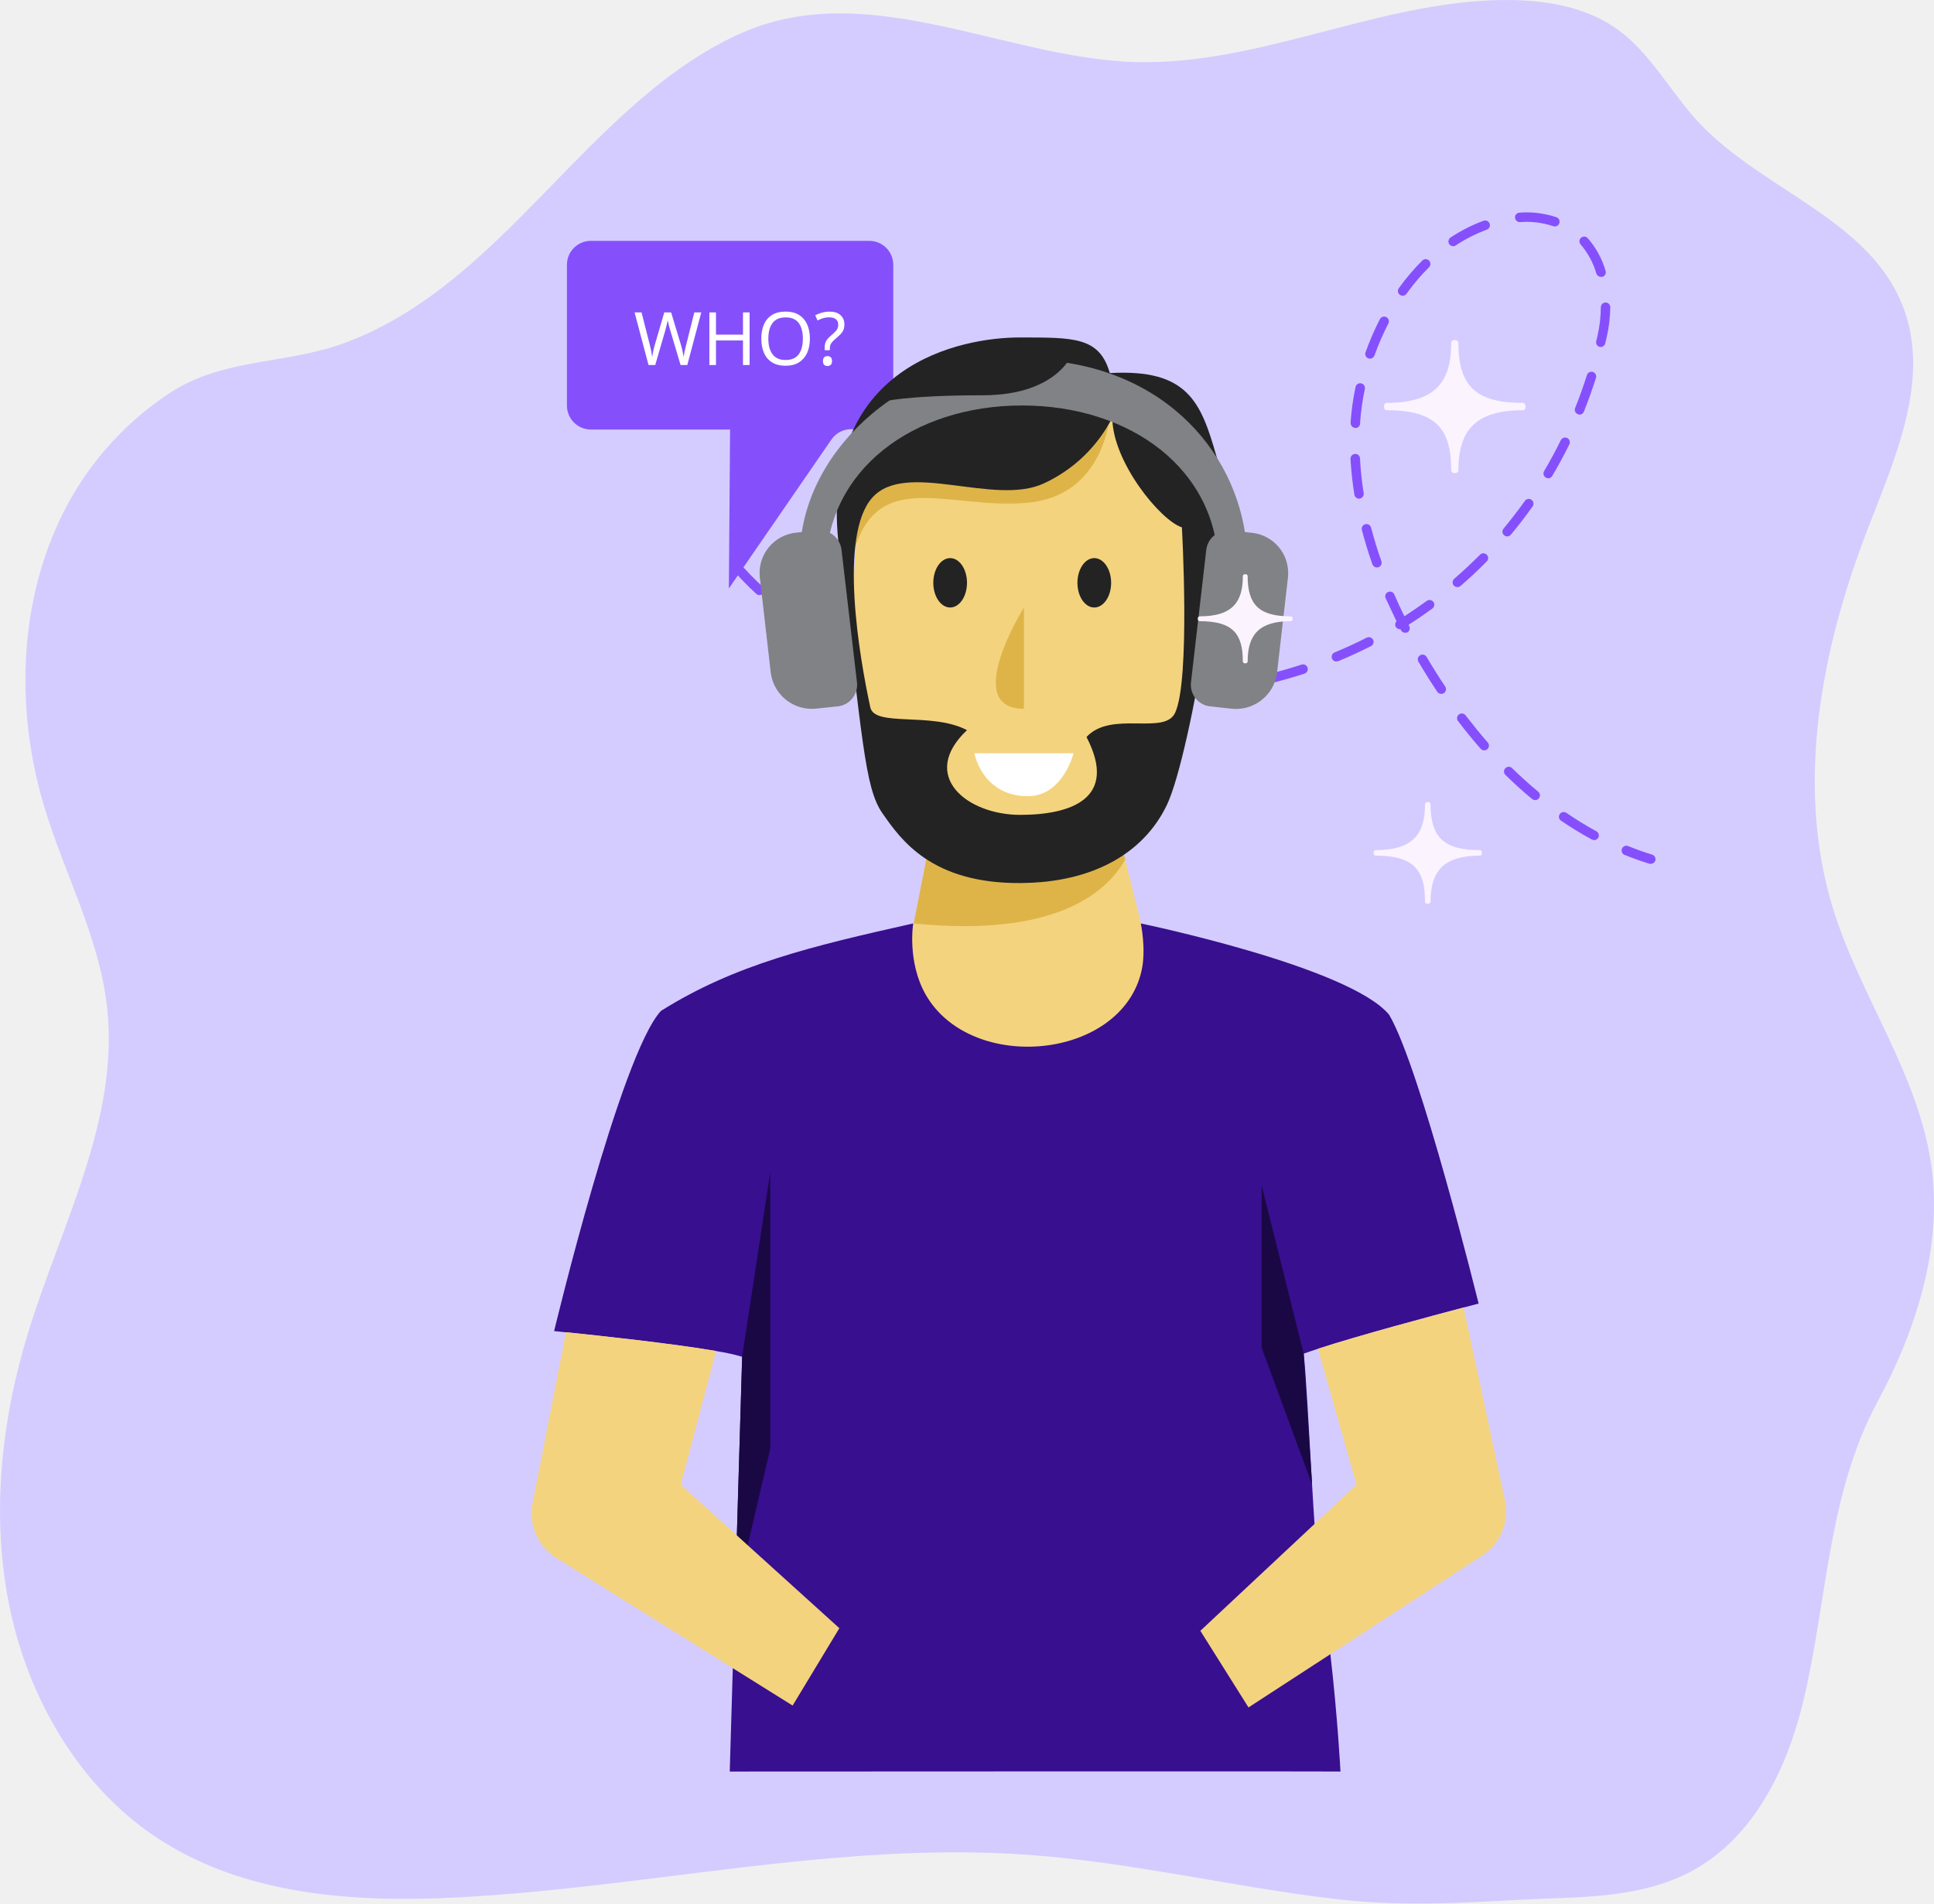
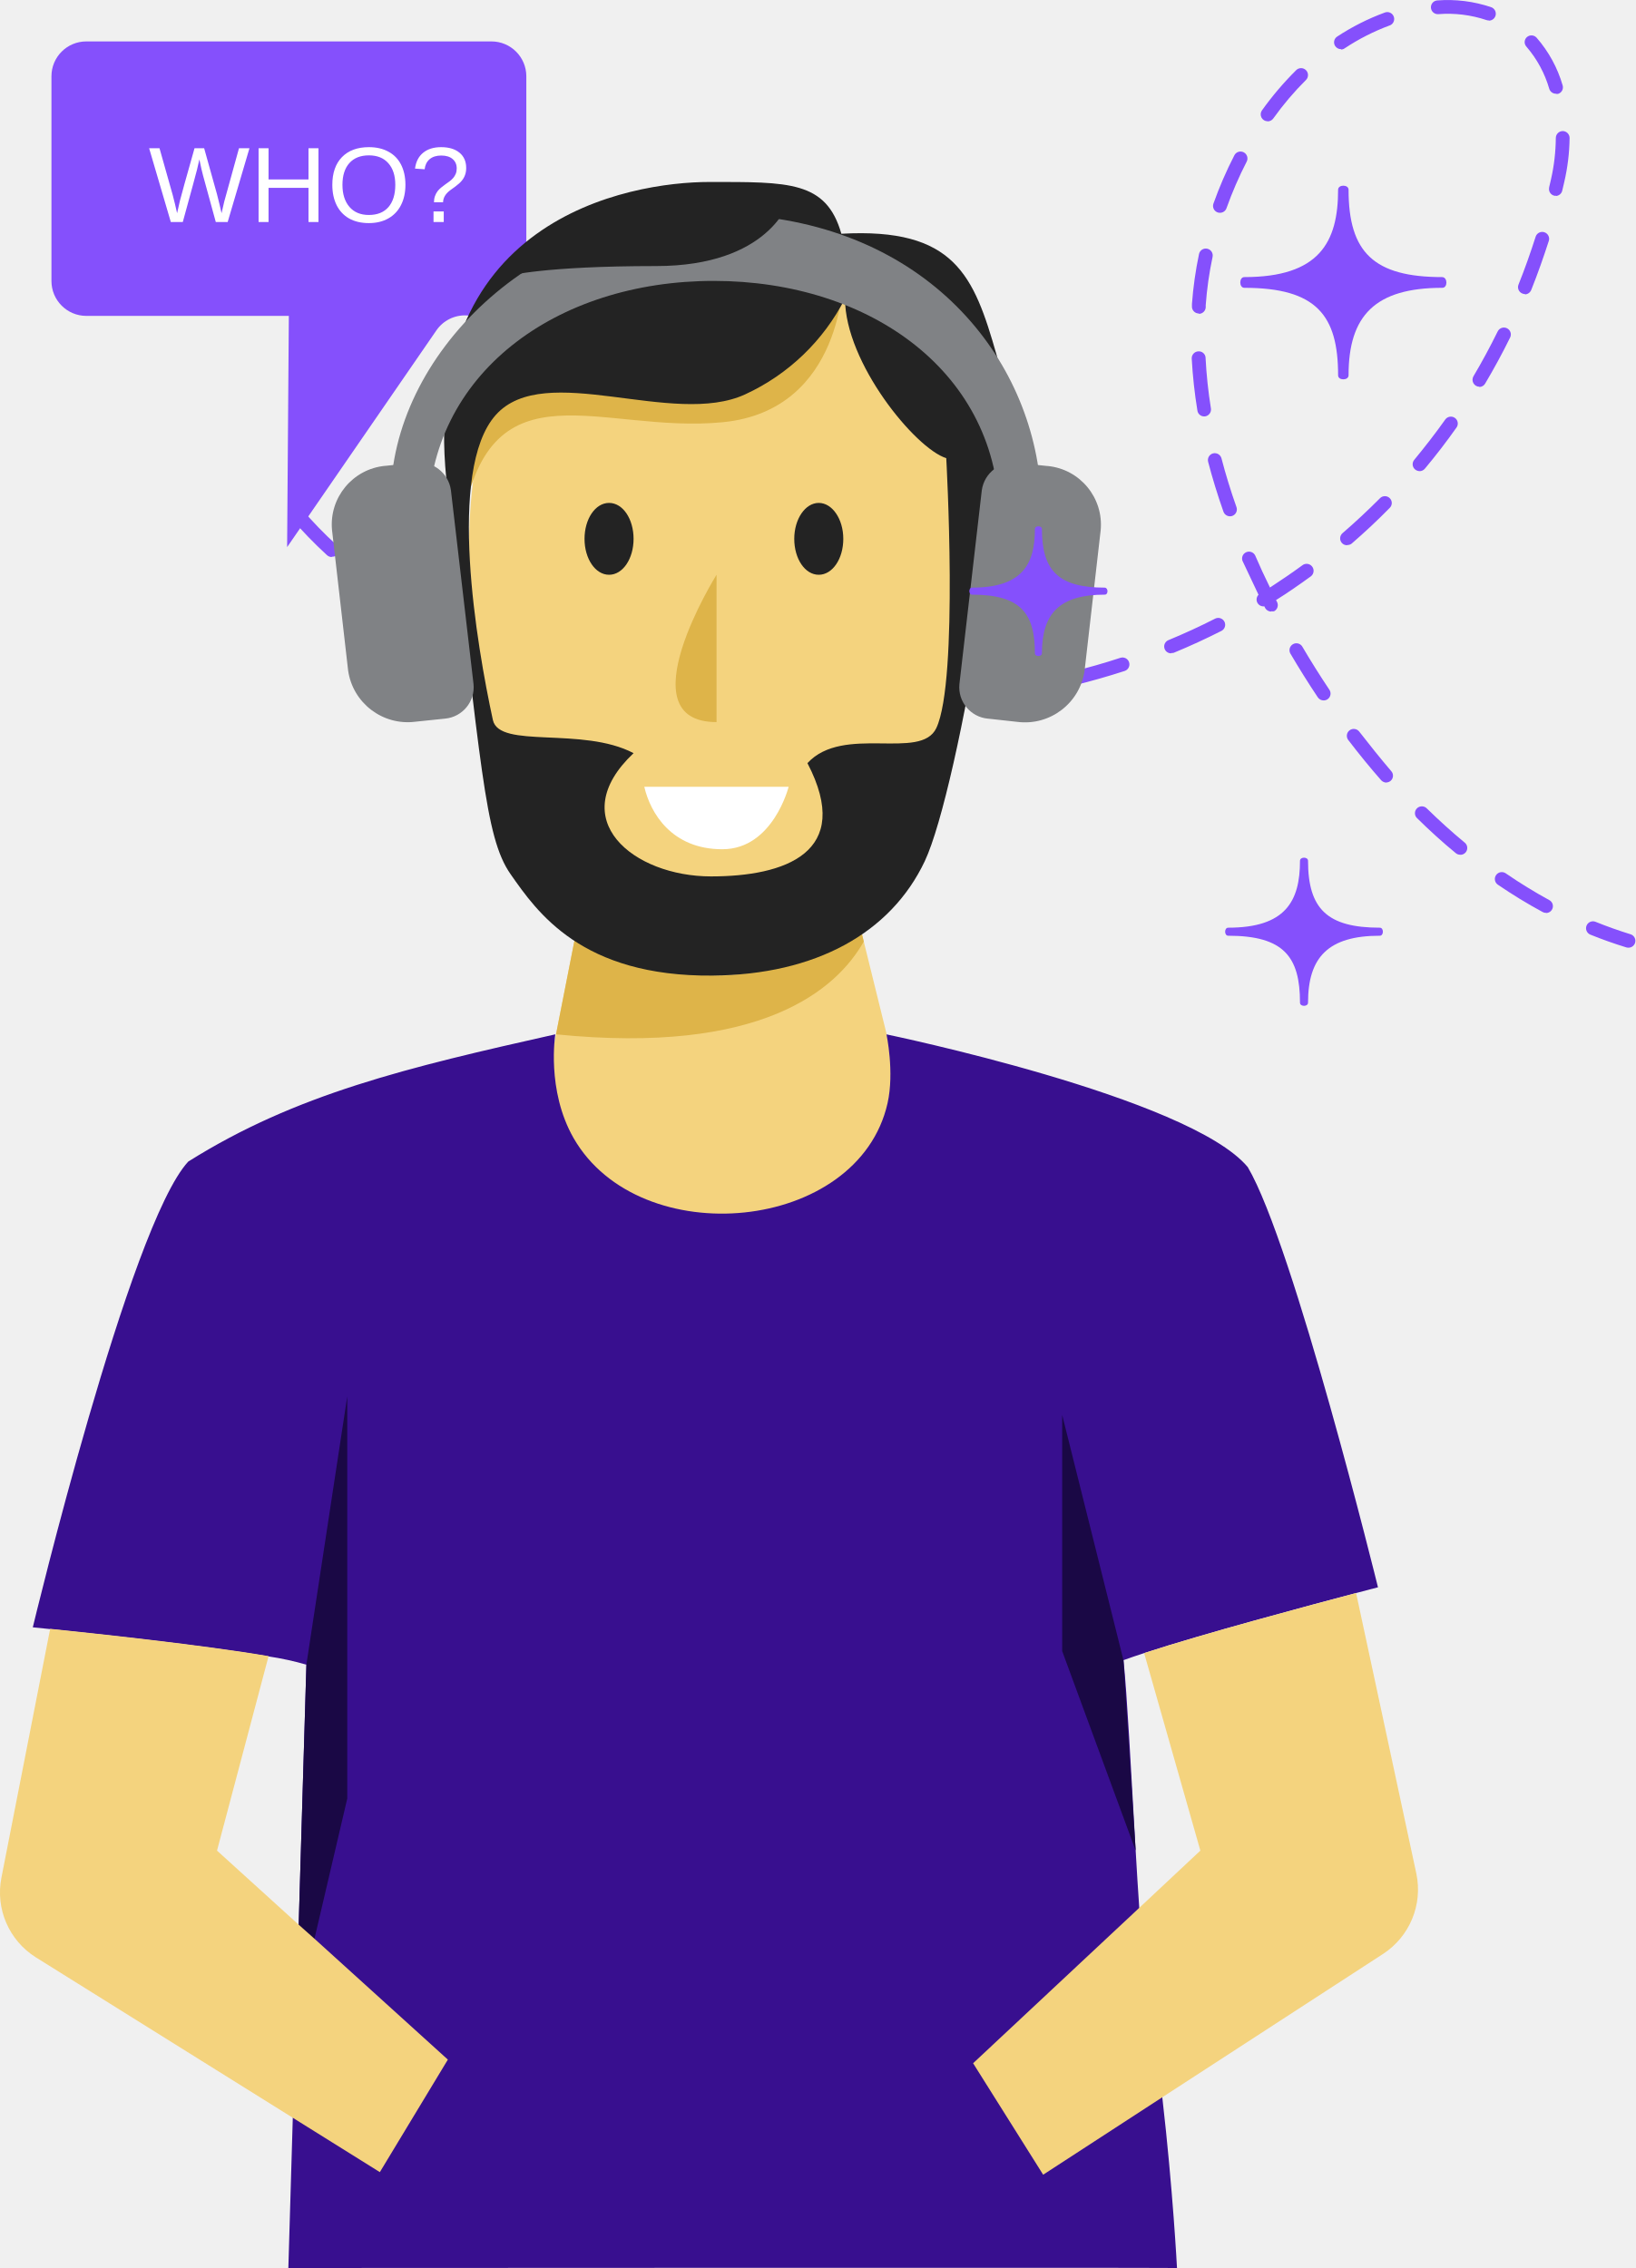
- <svg xmlns="http://www.w3.org/2000/svg" id="Layer_3" data-name="Layer 3" viewBox="0 0 525.04 516.72">
+ <svg xmlns="http://www.w3.org/2000/svg" id="Layer_3" data-name="Layer 3" viewBox="0 0 305.12 423.24">
  <defs>
-     <style>.cls-1{fill:#d4ccff;}.cls-2{fill:#8550fc;}.cls-3{font-size:20px;font-family:MyriadPro-Regular, Myriad Pro;}.cls-3,.cls-7{fill:#fff;}.cls-4{fill:#f4d37e;}.cls-5{fill:#deb449;}.cls-6{fill:#232323;}.cls-8{fill:#808285;}.cls-9{fill:#380f8f;}.cls-10{fill:#1a0845;}.cls-11{fill:#fbf3fe;}</style>
+     <style>.cls-1{fill:#8550fc;}.cls-2{isolation:isolate;font-size:20px;font-family:ArialMT, Arial;}.cls-2,.cls-6{fill:#fff;}.cls-3{fill:#f4d37e;}.cls-4{fill:#deb449;}.cls-5{fill:#232323;}.cls-7{fill:#808285;}.cls-8{fill:#380f8f;}.cls-9{fill:#1a0845;}</style>
  </defs>
-   <path class="cls-1" d="M371.35,71.92c1.12-.55,2.27-1.08,3.44-1.58,35.41-15.13,73.32,8.51,109.69,8.19,33.57-.29,65.54-17.48,99.1-16.87,10,.18,20.31,2.11,28.5,8,8.89,6.45,14.26,16.83,21.78,25,17.46,18.84,47.11,26.49,55.95,51,7,19.28-2.4,40.25-9.79,59.35-12.67,32.72-19.85,69.58-9.53,103.17,7.4,24.05,23.37,45.19,26.76,70.18,3,21.95-4.21,44.44-14.56,63.61C668.93,467.4,669,496.53,662.3,524.05c-4.41,18-13.37,36.19-29.57,45.19-14.54,8.09-31.62,7.24-47.7,8.13-16.61.92-32.52,1.75-49.19-.19-28.14-3.27-55.8-10.07-84.11-12.06-51.61-3.64-102.93,8.91-154.6,11.58-28.51,1.47-58.74-.58-82.58-16.82-20.34-13.86-33.85-37.08-39-61.72s-2.43-50.59,4.93-74.63c8.95-29.27,24.87-58,21.48-88.48-2.12-19.12-11.7-36.39-17.17-54.79C177.28,255,177.87,226.72,189,203a84.1,84.1,0,0,1,30.07-34.76c14.93-9.64,31.71-7.55,48-13.73C309.35,138.49,331.65,91.43,371.35,71.92Z" transform="translate(-172.89 -61.64)" />
-   <path class="cls-2" d="M621,296.14a1.32,1.32,0,0,1-.39-.06c-2.25-.69-4.5-1.49-6.7-2.38a1.29,1.29,0,1,1,1-2.38c2.13.86,4.32,1.64,6.49,2.31a1.28,1.28,0,0,1-.37,2.51Zm-15.34-6.47a1.2,1.2,0,0,1-.63-.15,95.69,95.69,0,0,1-8.37-5.11,1.28,1.28,0,0,1-.33-1.78,1.3,1.3,0,0,1,1.8-.34,92.72,92.72,0,0,0,8.13,5,1.28,1.28,0,0,1-.6,2.41Zm-16-10.85a1.25,1.25,0,0,1-.84-.29c-2.45-2-4.9-4.24-7.25-6.55a1.28,1.28,0,0,1,0-1.82,1.3,1.3,0,0,1,1.83,0c2.31,2.26,4.69,4.42,7.09,6.4a1.28,1.28,0,0,1-.81,2.27Zm-13.81-13.49a1.32,1.32,0,0,1-1-.44c-2.1-2.39-4.17-4.93-6.17-7.55a1.29,1.29,0,0,1,2.06-1.55c2,2.57,4,5.07,6.05,7.41a1.27,1.27,0,0,1-.12,1.81A1.33,1.33,0,0,1,575.88,265.33ZM469.27,252h0c-3.27,0-6.55-.12-9.74-.28a1.29,1.29,0,1,1,.13-2.57c3.16.16,6.4.25,9.63.28a1.27,1.27,0,0,1,1.28,1.29A1.29,1.29,0,0,1,469.27,252Zm9.68-.13a1.29,1.29,0,0,1-1.3-1.24,1.28,1.28,0,0,1,1.24-1.33c3.17-.11,6.41-.28,9.63-.51a1.28,1.28,0,1,1,.18,2.56c-3.25.23-6.52.41-9.72.52ZM564.17,250a1.3,1.3,0,0,1-1.09-.57c-1.78-2.66-3.51-5.43-5.16-8.24a1.29,1.29,0,0,1,2.22-1.3c1.63,2.77,3.34,5.5,5.09,8.11a1.28,1.28,0,0,1-1.06,2Zm-114.25,1h-.15c-3.27-.33-6.53-.74-9.68-1.22a1.29,1.29,0,0,1-1.07-1.47,1.27,1.27,0,0,1,1.47-1.07c3.1.47,6.31.88,9.54,1.2a1.28,1.28,0,0,1-.11,2.56Zm48.35-.52a1.29,1.29,0,0,1-.16-2.57c1.26-.13,2.51-.28,3.75-.44,1.93-.24,3.87-.53,5.77-.85a1.29,1.29,0,1,1,.43,2.54c-1.93.32-3.91.62-5.88.86q-1.87.24-3.78.45Zm19.07-3.27a1.28,1.28,0,0,1-.32-2.53c3.1-.76,6.2-1.64,9.21-2.63a1.29,1.29,0,0,1,.81,2.45c-3.08,1-6.24,1.9-9.4,2.68A1.53,1.53,0,0,1,517.34,247.16Zm-86.56.84a.88.88,0,0,1-.28,0c-3.24-.7-6.42-1.49-9.48-2.35a1.29,1.29,0,1,1,.71-2.47c3,.85,6.13,1.62,9.31,2.3a1.28,1.28,0,0,1-.26,2.54Zm-18.6-5.3a1.19,1.19,0,0,1-.45-.08c-3.11-1.13-6.15-2.39-9-3.73a1.28,1.28,0,0,1-.63-1.7,1.3,1.3,0,0,1,1.72-.63c2.83,1.31,5.8,2.54,8.84,3.65a1.28,1.28,0,0,1-.44,2.49Zm123.55-1.54a1.28,1.28,0,0,1-.51-2.47c2.95-1.22,5.87-2.56,8.69-4a1.3,1.3,0,0,1,1.74.56,1.28,1.28,0,0,1-.56,1.73c-2.88,1.46-5.87,2.84-8.88,4.08A1.18,1.18,0,0,1,535.73,241.16Zm18.66-7.8a1.28,1.28,0,0,1-1.16-.7l-.14-.27a1.28,1.28,0,0,1-1.08-2.16c-1-2.14-2-4.26-3-6.35a1.29,1.29,0,0,1,2.37-1c.86,2,1.78,4,2.77,6,2-1.31,4.06-2.7,6-4.12a1.29,1.29,0,1,1,1.53,2.07c-2.08,1.51-4.22,3-6.4,4.36.07.12.13.24.19.36a1.29,1.29,0,0,1-.56,1.73A1.34,1.34,0,0,1,554.39,233.36Zm-159.72,1.19a1.24,1.24,0,0,1-.67-.17c-2.85-1.67-5.61-3.47-8.2-5.36a1.27,1.27,0,0,1-.27-1.79,1.29,1.29,0,0,1,1.8-.28,91.29,91.29,0,0,0,8,5.21,1.28,1.28,0,0,1-.64,2.39Zm-15.56-11.4a1.31,1.31,0,0,1-.89-.34,82.43,82.43,0,0,1-6.82-7.05,1.29,1.29,0,0,1,2-1.67,78.85,78.85,0,0,0,6.61,6.83,1.28,1.28,0,0,1,.08,1.82A1.31,1.31,0,0,1,379.11,223.15ZM568.55,221a1.27,1.27,0,0,1-1-.44,1.29,1.29,0,0,1,.13-1.81c2.4-2.07,4.75-4.27,7-6.53a1.29,1.29,0,0,1,1.83,0,1.27,1.27,0,0,1,0,1.81c-2.27,2.32-4.67,4.56-7.12,6.68A1.27,1.27,0,0,1,568.55,221Zm-21.84-5.32a1.29,1.29,0,0,1-1.24-.86c-1.1-3.11-2.06-6.25-2.86-9.31a1.28,1.28,0,0,1,.92-1.57,1.3,1.3,0,0,1,1.58.92c.78,3,1.72,6.06,2.8,9.11a1.29,1.29,0,0,1-.79,1.64A1.22,1.22,0,0,1,546.71,215.68Zm35.37-8.43a1.33,1.33,0,0,1-.84-.3,1.28,1.28,0,0,1-.17-1.81c2-2.43,4-5,5.82-7.57a1.29,1.29,0,0,1,2.11,1.48c-1.87,2.65-3.87,5.25-5.94,7.73A1.32,1.32,0,0,1,582.08,207.25ZM541.86,197a1.28,1.28,0,0,1-1.28-1.08,91.13,91.13,0,0,1-1.06-9.71,1.29,1.29,0,0,1,1.22-1.35,1.25,1.25,0,0,1,1.36,1.21,88.37,88.37,0,0,0,1,9.44,1.3,1.3,0,0,1-1.07,1.48Zm51.34-5.54a1.31,1.31,0,0,1-.66-.18,1.28,1.28,0,0,1-.46-1.76c1.61-2.71,3.13-5.54,4.54-8.4a1.29,1.29,0,0,1,1.73-.58,1.28,1.28,0,0,1,.59,1.71c-1.43,2.92-3,5.8-4.64,8.57A1.28,1.28,0,0,1,593.2,191.5Zm-52.33-13.67h-.09a1.29,1.29,0,0,1-1.21-1.36l0-.4a68.43,68.43,0,0,1,1.32-9.33,1.29,1.29,0,0,1,2.53.53,66.7,66.7,0,0,0-1.28,9l0,.38A1.29,1.29,0,0,1,540.87,177.83Zm60.85-3.62a1.19,1.19,0,0,1-.49-.1,1.28,1.28,0,0,1-.73-1.67c1.18-2.93,2.26-5.95,3.22-9a1.29,1.29,0,0,1,2.46.77c-1,3.09-2.08,6.18-3.28,9.17A1.31,1.31,0,0,1,601.72,174.21ZM544.83,159a1.41,1.41,0,0,1-.45-.07,1.29,1.29,0,0,1-.78-1.65,74.29,74.29,0,0,1,3.9-9,1.3,1.3,0,0,1,1.74-.56,1.28,1.28,0,0,1,.56,1.73,72.35,72.35,0,0,0-3.77,8.69A1.28,1.28,0,0,1,544.83,159Zm62.71-3.18a1.63,1.63,0,0,1-.31,0,1.28,1.28,0,0,1-1-1.55l.36-1.55a35.72,35.72,0,0,0,.89-7.69,1.3,1.3,0,0,1,1.28-1.28h0a1.29,1.29,0,0,1,1.29,1.29,38.23,38.23,0,0,1-1,8.24l-.37,1.58A1.28,1.28,0,0,1,607.54,155.84Zm-53.85-13.9a1.34,1.34,0,0,1-.76-.24,1.29,1.29,0,0,1-.3-1.8,59.26,59.26,0,0,1,6.38-7.51,1.29,1.29,0,0,1,1.83,1.82,55.77,55.77,0,0,0-6.11,7.19A1.3,1.3,0,0,1,553.69,141.94Zm53.82-5.14a1.3,1.3,0,0,1-1.25-.91A21.08,21.08,0,0,0,602,128a1.26,1.26,0,0,1,.11-1.81,1.29,1.29,0,0,1,1.82.11,23.43,23.43,0,0,1,4.85,8.88,1.27,1.27,0,0,1-.86,1.6A1.13,1.13,0,0,1,607.51,136.8Zm-40.09-8.31a1.31,1.31,0,0,1-1.1-.58,1.28,1.28,0,0,1,.37-1.78,43.52,43.52,0,0,1,8.86-4.51,1.29,1.29,0,1,1,.9,2.41,41.21,41.21,0,0,0-8.34,4.24A1.18,1.18,0,0,1,567.42,128.49ZM595,123.11a1.31,1.31,0,0,1-.44-.07,22.63,22.63,0,0,0-9-1.11,1.3,1.3,0,0,1-1.38-1.19,1.28,1.28,0,0,1,1.19-1.37,25.29,25.29,0,0,1,10.07,1.24,1.29,1.29,0,0,1-.41,2.5Z" transform="translate(-172.89 -61.64)" />
-   <path class="cls-2" d="M371.09,178.24H333.3a6.51,6.51,0,0,1-6.5-6.51V133.52a6.5,6.5,0,0,1,6.5-6.5h75.58a6.51,6.51,0,0,1,6.51,6.5v44.72h0a12.59,12.59,0,0,1-2.07.57c-3.23.6-5.13-.45-9.07-.66h0a6.46,6.46,0,0,0-5.65,2.81l-27.84,40.43" transform="translate(-172.89 -61.64)" />
-   <text class="cls-3" transform="translate(172.04 99.08)">WHO?</text>
-   <polygon class="cls-4" points="329.8 293.01 283.81 331.83 233.6 295.92 245.57 263.17 248.05 250.66 252.92 225.91 303.3 224.53 305.47 233.35 311.34 257.14 329.8 293.01" />
-   <path class="cls-5" d="M478.36,295c-5.1,9-19.11,21.17-57.42,17.31l4.87-24.75,50.37-1.38Z" transform="translate(-172.89 -61.64)" />
-   <path class="cls-4" d="M498.26,222.7c0,43.44-20.95,78.65-46.79,78.65s-46.79-35.21-46.79-78.65,20.95-56.32,46.79-56.32S498.26,179.26,498.26,222.7Z" transform="translate(-172.89 -61.64)" />
-   <path class="cls-5" d="M474.54,170.77s.17,25.09-22.48,27.31-43.26-11.44-48.48,18.2V189.71L428.68,175Z" transform="translate(-172.89 -61.64)" />
-   <path class="cls-6" d="M503.14,185.52c4.24,14.83-7.05,81.06-13.4,94.48s-20.38,21.18-39.57,21.35c-24.48.22-32.77-11.87-37.71-18.93s-5.38-20.62-11.73-71.48,34-57.69,48.8-57.69,21.83-.23,24.65,9.66C495.32,161.74,498.9,170.68,503.14,185.52Zm-46.86,7.34c-13.51,6.29-37.45-6.41-46.6,3.89s-3.51,43.12-.52,56.9c1.19,5.45,16.7,1.16,26.25,6.19-13.13,12.39,0,23,14.44,23,13.71,0,26.72-4.38,18-21.14,6.72-7.28,21.14-.36,24.05-6.55,4.19-8.9,1.85-50.36,1.85-50.36C488,203,474.86,187,474.86,175A39.35,39.35,0,0,1,456.28,192.86Z" transform="translate(-172.89 -61.64)" />
-   <path class="cls-6" d="M435.41,219.85c0,3.7-2.05,6.7-4.57,6.7s-4.58-3-4.58-6.7,2.05-6.71,4.58-6.71S435.41,216.15,435.41,219.85Z" transform="translate(-172.89 -61.64)" />
-   <path class="cls-6" d="M474.54,219.85c0,3.7-2.05,6.7-4.58,6.7s-4.57-3-4.57-6.7,2.05-6.71,4.57-6.71S474.54,216.15,474.54,219.85Z" transform="translate(-172.89 -61.64)" />
-   <path class="cls-7" d="M437.41,266.11h26.93s-2.91,11.66-12.37,11.66S438.54,271,437.41,266.11Z" transform="translate(-172.89 -61.64)" />
-   <path class="cls-5" d="M450.87,226.55s-17.19,27.52,0,27.49Z" transform="translate(-172.89 -61.64)" />
-   <path class="cls-8" d="M397.81,224.09a44.53,44.53,0,0,1-.73-8c0-27,23.85-44.38,53.28-44.38s53.28,17.35,53.28,44.38a45.45,45.45,0,0,1-.73,8H509c1.45-4.79,2.78-9.86,2.25-15.05-2.58-25.35-23.67-49.86-60.91-49.86-33.64,0-60.25,26.44-60.25,53.16,0,5.22.13,7,1.59,11.75Z" transform="translate(-172.89 -61.64)" />
-   <path class="cls-8" d="M400.18,253.4l-5.47.57a11.25,11.25,0,0,1-12.56-9.57l-3-26.18a11,11,0,0,1,10-12l5.46-.58a6,6,0,0,1,6.72,5.12l4.22,36.2A5.88,5.88,0,0,1,400.18,253.4Z" transform="translate(-172.89 -61.64)" />
-   <path class="cls-8" d="M501.57,253.4,507,254a11.25,11.25,0,0,0,12.56-9.57l3-26.18a11,11,0,0,0-10-12l-5.46-.58a6,6,0,0,0-6.72,5.12L496.2,247A5.88,5.88,0,0,0,501.57,253.4Z" transform="translate(-172.89 -61.64)" />
-   <path class="cls-6" d="M464.34,156.94s-3.65,12-24.73,12S412,170.77,412,170.77,427.52,154.07,464.34,156.94Z" transform="translate(-172.89 -61.64)" />
-   <path class="cls-9" d="M530.67,427.78c-1.44.47-2.73.91-3.85,1.32.66,6.16,1.41,20.57,2.18,34l.09,1.54c.21,3.73.44,7.36.67,10.68.41,6.09.82,11.19,1.24,14.07,1.25,7.09,2.25,14.44,3.06,21.31,2,17.38,2.74,31.83,2.74,31.83-3.35-.09-165.8,0-165.8,0l.83-28.06L372.4,496l.53-17.54,1.44-48.52a54.17,54.17,0,0,0-7.06-1.54c-11.84-2.05-32.75-4.28-40.75-5.1l-3.24-.33s18-75,29-86.91c20.09-12.64,41-17.58,68.49-23.75,0,0-1.71,10.39,3.4,19.35,12.34,21.52,53.14,17.7,58.59-6.51,1.3-5.8-.2-12.83-.2-12.83S539.09,324,550,337.08c8.56,14.46,24.3,78.42,24.3,78.42l-4.12,1.08C561.69,418.83,541.9,424.11,530.67,427.78Z" transform="translate(-172.89 -61.64)" />
-   <polygon class="cls-10" points="342.49 321.7 353.92 367.46 356.2 403.01 342.49 365.77 342.49 321.7" />
-   <polygon class="cls-10" points="209.1 393.29 202.98 419.46 199.51 434.33 200.04 416.79 201.48 368.26 209.1 318.24 209.1 393.29" />
-   <path class="cls-4" d="M375.87,481.1l-2.94-2.67-15.24-13.77,9.62-36.29c-11.84-2.05-32.75-4.28-40.75-5.1l-9.09,46.42a14.29,14.29,0,0,0,6.45,14.87l47.91,29.92,16.24,10.14,12.69-21Z" transform="translate(-172.89 -61.64)" />
-   <path class="cls-4" d="M581.46,468.94l-11.24-52.36c-8.53,2.25-28.32,7.53-39.55,11.2l10.49,36.87-11.4,10.68-31,29,13.07,20.8,22.21-14.44,41.22-26.77A14.33,14.33,0,0,0,581.46,468.94Z" transform="translate(-172.89 -61.64)" />
-   <path class="cls-11" d="M523.33,230.26c-8.41,0-11.73,3.47-11.73,10.94,0,.69-1.31.69-1.31,0,0-7.47-2.66-10.94-11.73-10.94-.67,0-.67-1.31,0-1.31,9.35,0,11.73-4.33,11.73-10.93,0-.69,1.31-.69,1.31,0,0,7.86,3.18,10.93,11.73,10.93C524,229,524,230.26,523.33,230.26Z" transform="translate(-172.89 -61.64)" />
-   <path class="cls-11" d="M586.31,173c-12.54,0-17.5,5.18-17.5,16.33,0,1-1.95,1-1.95,0,0-11.15-4-16.33-17.5-16.33-1,0-1-2,0-2,13.95,0,17.5-6.46,17.5-16.31,0-1,1.95-1,1.95,0,0,11.73,4.75,16.31,17.5,16.31C587.32,171.07,587.32,173,586.31,173Z" transform="translate(-172.89 -61.64)" />
-   <path class="cls-11" d="M574.64,293.91c-9.6,0-13.39,4-13.39,12.49,0,.79-1.5.79-1.5,0,0-8.53-3-12.49-13.39-12.49-.77,0-.77-1.5,0-1.5,10.68,0,13.39-4.94,13.39-12.48,0-.78,1.5-.78,1.5,0,0,9,3.63,12.48,13.39,12.48C575.41,292.41,575.41,293.91,574.64,293.91Z" transform="translate(-172.89 -61.64)" />
+   <path class="cls-1" d="M448.11,234.5a1.32,1.32,0,0,1-.39-.06c-2.25-.69-4.5-1.49-6.7-2.38a1.29,1.29,0,0,1,1-2.38c2.13.86,4.32,1.64,6.49,2.31a1.28,1.28,0,0,1-.37,2.51ZM432.77,228a1.15,1.15,0,0,1-.63-.15,94,94,0,0,1-8.37-5.11,1.28,1.28,0,0,1-.33-1.78h0a1.3,1.3,0,0,1,1.8-.34,92.76,92.76,0,0,0,8.13,5,1.28,1.28,0,0,1-.6,2.41Zm-16-10.85a1.21,1.21,0,0,1-.84-.29c-2.45-2-4.9-4.24-7.25-6.55a1.28,1.28,0,0,1,0-1.81h0a1.3,1.3,0,0,1,1.83,0c2.31,2.26,4.69,4.42,7.09,6.4a1.28,1.28,0,0,1-.81,2.27ZM403,203.69a1.35,1.35,0,0,1-1-.44c-2.1-2.39-4.17-4.93-6.17-7.55a1.29,1.29,0,0,1,2.06-1.55c2,2.57,4,5.07,6,7.41a1.27,1.27,0,0,1-.1,1.79l0,0a1.35,1.35,0,0,1-.79.32ZM296.38,190.36h0c-3.27,0-6.55-.12-9.74-.28a1.29,1.29,0,1,1-.06-2.58h.19c3.16.16,6.4.25,9.63.28a1.27,1.27,0,0,1,1.28,1.26v0a1.29,1.29,0,0,1-1.3,1.28Zm9.68-.13a1.29,1.29,0,0,1-.07-2.57h0c3.17-.11,6.41-.28,9.63-.51a1.28,1.28,0,1,1,.18,2.56h0c-3.25.23-6.52.41-9.72.52Zm85.22-1.87a1.3,1.3,0,0,1-1.09-.57c-1.78-2.66-3.51-5.43-5.16-8.24a1.29,1.29,0,0,1,2.22-1.3c1.63,2.77,3.34,5.5,5.09,8.11a1.28,1.28,0,0,1-.34,1.78,1.3,1.3,0,0,1-.72.22Zm-114.25,1h-.15c-3.27-.33-6.53-.74-9.68-1.22a1.29,1.29,0,0,1-1.07-1.47,1.26,1.26,0,0,1,1.44-1.07h0c3.1.47,6.31.88,9.54,1.2a1.28,1.28,0,1,1-.11,2.56Zm48.35-.52a1.29,1.29,0,0,1-.16-2.57c1.26-.13,2.51-.28,3.75-.44,1.93-.24,3.87-.53,5.77-.85a1.29,1.29,0,0,1,.57,2.52l-.14,0c-1.93.32-3.91.62-5.88.86q-1.87.24-3.78.45Zm19.07-3.27a1.28,1.28,0,0,1-.32-2.53c3.1-.76,6.2-1.64,9.21-2.63a1.29,1.29,0,0,1,.81,2.45c-3.08,1-6.24,1.9-9.4,2.68a1.51,1.51,0,0,1-.3,0Zm-86.56.84h-.28c-3.24-.7-6.42-1.49-9.48-2.35a1.29,1.29,0,0,1,.49-2.53.79.79,0,0,1,.22.06c3,.85,6.13,1.62,9.31,2.3a1.28,1.28,0,0,1-.26,2.54Zm-18.6-5.3a1.16,1.16,0,0,1-.45-.08c-3.11-1.13-6.15-2.39-9-3.73a1.28,1.28,0,0,1-.63-1.7h0a1.29,1.29,0,0,1,1.72-.63c2.83,1.31,5.8,2.54,8.84,3.65a1.28,1.28,0,0,1-.44,2.49Zm123.55-1.54a1.28,1.28,0,0,1-.51-2.47c2.95-1.22,5.87-2.56,8.69-4a1.3,1.3,0,0,1,1.74.56,1.28,1.28,0,0,1-.55,1.72h0c-2.88,1.46-5.87,2.84-8.88,4.08a1.11,1.11,0,0,1-.48.05Zm18.66-7.8a1.26,1.26,0,0,1-1.16-.7l-.14-.27a1.28,1.28,0,0,1-1.08-2.16q-1.5-3.21-3-6.35a1.29,1.29,0,0,1,2.37-1q1.29,3,2.77,6c2-1.31,4.06-2.7,6-4.12a1.29,1.29,0,0,1,1.67,2l-.14.1c-2.08,1.51-4.22,3-6.4,4.36.07.12.13.24.19.36a1.29,1.29,0,0,1-.56,1.73,1.52,1.52,0,0,1-.52,0ZM221.78,173a1.22,1.22,0,0,1-.67-.17c-2.85-1.67-5.61-3.47-8.2-5.36a1.27,1.27,0,0,1-.28-1.77v0a1.29,1.29,0,0,1,1.8-.28,89.86,89.86,0,0,0,8,5.21,1.28,1.28,0,0,1-.64,2.39Zm-15.56-11.4a1.32,1.32,0,0,1-.89-.34,82.53,82.53,0,0,1-6.82-7.05,1.3,1.3,0,0,1,2-1.67h0a77.49,77.49,0,0,0,6.61,6.83,1.28,1.28,0,0,1,.09,1.81h0a1.32,1.32,0,0,1-1,.36Zm189.44-2.2a1.28,1.28,0,0,1-1-.44,1.29,1.29,0,0,1,.13-1.81c2.4-2.07,4.75-4.27,7-6.53a1.28,1.28,0,0,1,1.82,0h0a1.27,1.27,0,0,1,0,1.8h0c-2.27,2.32-4.67,4.56-7.12,6.68A1.28,1.28,0,0,1,395.66,159.36ZM373.82,154a1.3,1.3,0,0,1-1.24-.86c-1.1-3.11-2.06-6.25-2.86-9.31a1.29,1.29,0,0,1,.91-1.57h0a1.3,1.3,0,0,1,1.58.92c.78,3,1.72,6.06,2.8,9.11a1.29,1.29,0,0,1-.79,1.64,1.14,1.14,0,0,1-.41.07Zm35.37-8.43a1.35,1.35,0,0,1-.84-.3,1.27,1.27,0,0,1-.18-1.8h0c2-2.43,4-5,5.82-7.57a1.29,1.29,0,0,1,2.11,1.48c-1.87,2.65-3.87,5.25-5.94,7.73a1.32,1.32,0,0,1-1,.47ZM369,135.36a1.27,1.27,0,0,1-1.28-1.08,90.62,90.62,0,0,1-1.06-9.71,1.29,1.29,0,0,1,1.22-1.35,1.26,1.26,0,0,1,1.36,1.13v.08a88.08,88.08,0,0,0,1,9.44,1.3,1.3,0,0,1-1.07,1.48Zm51.34-5.54a1.3,1.3,0,0,1-1.13-1.93h0c1.61-2.71,3.13-5.54,4.54-8.4a1.29,1.29,0,0,1,1.73-.58h0a1.28,1.28,0,0,1,.59,1.71c-1.43,2.92-3,5.8-4.64,8.57a1.28,1.28,0,0,1-1.1.68ZM368,116.15h-.09a1.29,1.29,0,0,1-1.21-1.36v-.4a69.84,69.84,0,0,1,1.32-9.33,1.29,1.29,0,1,1,2.53.53h0a66.56,66.56,0,0,0-1.28,9V115a1.29,1.29,0,0,1-1.27,1.22Zm60.85-3.62a1.16,1.16,0,0,1-.49-.1,1.28,1.28,0,0,1-.74-1.65v0c1.18-2.93,2.26-6,3.22-9a1.29,1.29,0,0,1,2.46.77c-1,3.09-2.08,6.18-3.28,9.17a1.32,1.32,0,0,1-1.18.87ZM371.94,97.36a1.41,1.41,0,0,1-.45-.07,1.29,1.29,0,0,1-.78-1.65h0a73.87,73.87,0,0,1,3.9-9,1.29,1.29,0,0,1,2.31,1.16h0a71.93,71.93,0,0,0-3.77,8.69A1.28,1.28,0,0,1,371.94,97.36Zm62.71-3.18h-.31a1.28,1.28,0,0,1-1-1.5v-.05l.36-1.55a36.14,36.14,0,0,0,.89-7.69,1.3,1.3,0,0,1,1.28-1.28h0a1.29,1.29,0,0,1,1.29,1.29,38.13,38.13,0,0,1-1,8.24l-.37,1.58a1.29,1.29,0,0,1-1.14,1ZM380.8,80.28a1.29,1.29,0,0,1-1.06-2h0a58.62,58.62,0,0,1,6.38-7.51A1.29,1.29,0,0,1,388,72.55a55.82,55.82,0,0,0-6.11,7.19,1.31,1.31,0,0,1-1,.56Zm53.82-5.14a1.3,1.3,0,0,1-1.25-.91,21,21,0,0,0-4.26-7.87,1.25,1.25,0,0,1,.08-1.78l0,0a1.29,1.29,0,0,1,1.82.11,23.45,23.45,0,0,1,4.85,8.88,1.27,1.27,0,0,1-.83,1.59h0a1.12,1.12,0,0,1-.41,0Zm-40.09-8.31a1.32,1.32,0,0,1-1.1-.58,1.27,1.27,0,0,1,.36-1.77h0A43.22,43.22,0,0,1,402.66,60a1.29,1.29,0,0,1,1.08,2.34l-.18.07a40.91,40.91,0,0,0-8.34,4.24,1.15,1.15,0,0,1-.69.24Zm27.58-5.36a1.31,1.31,0,0,1-.44-.07,22.71,22.71,0,0,0-9-1.11,1.29,1.29,0,0,1-1.38-1.19,1.28,1.28,0,0,1,1.18-1.37h0A25.29,25.29,0,0,1,422.55,59a1.29,1.29,0,0,1-.41,2.5Z" transform="translate(-144.31 -57.65)" />
+   <path class="cls-1" d="M198.2,116.6H160.41a6.51,6.51,0,0,1-6.5-6.51V71.88a6.5,6.5,0,0,1,6.5-6.5H236a6.51,6.51,0,0,1,6.51,6.5V116.6h0a12.45,12.45,0,0,1-2.07.57c-3.23.6-5.13-.45-9.07-.66h0a6.46,6.46,0,0,0-5.65,2.81l-27.84,40.43" transform="translate(-144.31 -57.65)" />
+   <text class="cls-2" transform="translate(27.73 41.43)">WHO?</text>
+   <polygon class="cls-3" points="185.49 235.36 139.5 274.18 89.29 238.27 101.26 205.52 103.74 193.01 108.61 168.26 158.99 166.88 161.16 175.7 167.03 199.49 185.49 235.36" />
+   <path class="cls-4" d="M305.47,233.36c-5.1,9-19.11,21.17-57.42,17.31l4.87-24.75,50.37-1.38Z" transform="translate(-144.31 -57.65)" />
+   <path class="cls-3" d="M325.37,161.06c0,43.44-20.95,78.65-46.79,78.65s-46.79-35.21-46.79-78.65,21-56.32,46.79-56.32S325.37,117.62,325.37,161.06Z" transform="translate(-144.31 -57.65)" />
+   <path class="cls-4" d="M301.65,109.13s.17,25.09-22.48,27.31-43.26-11.44-48.48,18.2V128.07l25.1-14.71Z" transform="translate(-144.31 -57.65)" />
+   <path class="cls-5" d="M330.25,123.88c4.24,14.83-7.05,81.06-13.4,94.48s-20.38,21.18-39.57,21.35c-24.48.22-32.77-11.87-37.71-18.93s-5.38-20.62-11.73-71.48,34-57.69,48.8-57.69,21.83-.23,24.65,9.66C322.43,100.1,326,109,330.25,123.88Zm-46.86,7.34c-13.51,6.29-37.45-6.41-46.6,3.89s-3.51,43.12-.52,56.9c1.19,5.45,16.7,1.16,26.25,6.19-13.13,12.39,0,23,14.44,23,13.71,0,26.72-4.38,18-21.14,6.72-7.28,21.14-.36,24.05-6.55,4.19-8.9,1.85-50.36,1.85-50.36-5.75-1.79-18.89-17.79-18.89-29.79a39.35,39.35,0,0,1-18.58,17.86Z" transform="translate(-144.31 -57.65)" />
+   <path class="cls-5" d="M262.52,158.21c0,3.7-2,6.7-4.57,6.7s-4.58-3-4.58-6.7,2-6.71,4.58-6.71S262.52,154.51,262.52,158.21Z" transform="translate(-144.31 -57.65)" />
+   <path class="cls-5" d="M301.65,158.21c0,3.7-2,6.7-4.58,6.7s-4.57-3-4.57-6.7,2.05-6.71,4.57-6.71S301.65,154.51,301.65,158.21Z" transform="translate(-144.31 -57.65)" />
+   <path class="cls-6" d="M264.52,204.47h26.93s-2.91,11.66-12.37,11.66S265.65,209.36,264.52,204.47Z" transform="translate(-144.31 -57.65)" />
+   <path class="cls-4" d="M278,164.91s-17.19,27.52,0,27.49Z" transform="translate(-144.31 -57.65)" />
+   <path class="cls-7" d="M224.92,162.45a44.75,44.75,0,0,1-.73-8c0-27,23.85-44.38,53.28-44.38s53.28,17.35,53.28,44.38a45.69,45.69,0,0,1-.73,8h6.09c1.45-4.79,2.78-9.86,2.25-15-2.58-25.35-23.67-49.86-60.91-49.86-33.64,0-60.25,26.44-60.25,53.16,0,5.22.13,7,1.59,11.75Z" transform="translate(-144.31 -57.65)" />
+   <path class="cls-7" d="M227.29,191.76l-5.47.57a11.24,11.24,0,0,1-12.56-9.57l-3-26.18a11,11,0,0,1,9.91-12h.09l5.46-.58a6,6,0,0,1,6.72,5.12l4.22,36.2a5.88,5.88,0,0,1-5.27,6.43Z" transform="translate(-144.31 -57.65)" />
+   <path class="cls-7" d="M328.68,191.76l5.43.6a11.24,11.24,0,0,0,12.56-9.57l3-26.18a11,11,0,0,0-9.91-12h-.09l-5.46-.58a6,6,0,0,0-6.72,5.12l-4.18,36.21a5.89,5.89,0,0,0,5.32,6.4Z" transform="translate(-144.31 -57.65)" />
+   <path class="cls-5" d="M291.45,95.3s-3.65,12-24.73,12-27.61,1.83-27.61,1.83S254.63,92.43,291.45,95.3Z" transform="translate(-144.31 -57.65)" />
+   <path class="cls-8" d="M357.78,366.14c-1.44.47-2.73.91-3.85,1.32.66,6.16,1.41,20.57,2.18,34l.09,1.54c.21,3.73.44,7.36.67,10.68.41,6.09.82,11.19,1.24,14.07,1.25,7.09,2.25,14.44,3.06,21.31,2,17.38,2.74,31.83,2.74,31.83-3.35-.09-165.8,0-165.8,0l.83-28.06.57-18.47.53-17.54,1.44-48.52a55.2,55.2,0,0,0-7.06-1.54c-11.84-2.05-32.75-4.28-40.75-5.1l-3.24-.33s18-75,29-86.91c20.09-12.64,41-17.58,68.49-23.75,0,0-1.71,10.39,3.4,19.35,12.34,21.52,53.14,17.7,58.59-6.51,1.3-5.8-.2-12.83-.2-12.83s56.49,11.68,67.4,24.76c8.56,14.46,24.3,78.42,24.3,78.42l-4.12,1.08C388.8,357.19,369,362.47,357.78,366.14Z" transform="translate(-144.31 -57.65)" />
+   <polygon class="cls-9" points="198.18 264.05 209.61 309.81 211.89 345.36 198.18 308.12 198.18 264.05" />
+   <polygon class="cls-9" points="64.79 335.64 58.67 361.81 55.2 376.68 55.73 359.14 57.17 310.61 64.79 260.59 64.79 335.64" />
+   <path class="cls-3" d="M203,419.46,200,416.79,184.8,403l9.62-36.29c-11.84-2.05-32.75-4.28-40.75-5.1l-9.09,46.42A14.29,14.29,0,0,0,151,422.92l47.91,29.92L215.18,463l12.69-21Z" transform="translate(-144.31 -57.65)" />
+   <path class="cls-3" d="M408.57,407.3l-11.24-52.36c-8.53,2.25-28.32,7.53-39.55,11.2L368.27,403l-11.4,10.68-31,29,13.07,20.8,22.21-14.44,41.22-26.77A14.34,14.34,0,0,0,408.57,407.3Z" transform="translate(-144.31 -57.65)" />
+   <path class="cls-1" d="M350.44,168.62c-8.41,0-11.73,3.47-11.73,10.94,0,.69-1.31.69-1.31,0,0-7.47-2.66-10.94-11.73-10.94-.67,0-.67-1.31,0-1.31,9.35,0,11.73-4.33,11.73-10.93,0-.69,1.31-.69,1.31,0,0,7.86,3.18,10.93,11.73,10.93C351.11,167.36,351.11,168.62,350.44,168.62Z" transform="translate(-144.31 -57.65)" />
+   <path class="cls-1" d="M413.42,111.36c-12.54,0-17.5,5.18-17.5,16.33,0,1-1.95,1-1.95,0,0-11.15-4-16.33-17.5-16.33-1,0-1-2,0-2,13.95,0,17.5-6.46,17.5-16.31,0-1,1.95-1,1.95,0,0,11.73,4.75,16.31,17.5,16.31C414.43,109.43,414.43,111.36,413.42,111.36Z" transform="translate(-144.31 -57.65)" />
+   <path class="cls-1" d="M401.75,232.27c-9.6,0-13.39,4-13.39,12.49,0,.79-1.5.79-1.5,0,0-8.53-3-12.49-13.39-12.49-.77,0-.77-1.5,0-1.5,10.68,0,13.39-4.94,13.39-12.48,0-.78,1.5-.78,1.5,0,0,9,3.63,12.48,13.39,12.48C402.52,230.77,402.52,232.27,401.75,232.27Z" transform="translate(-144.31 -57.65)" />
</svg>
